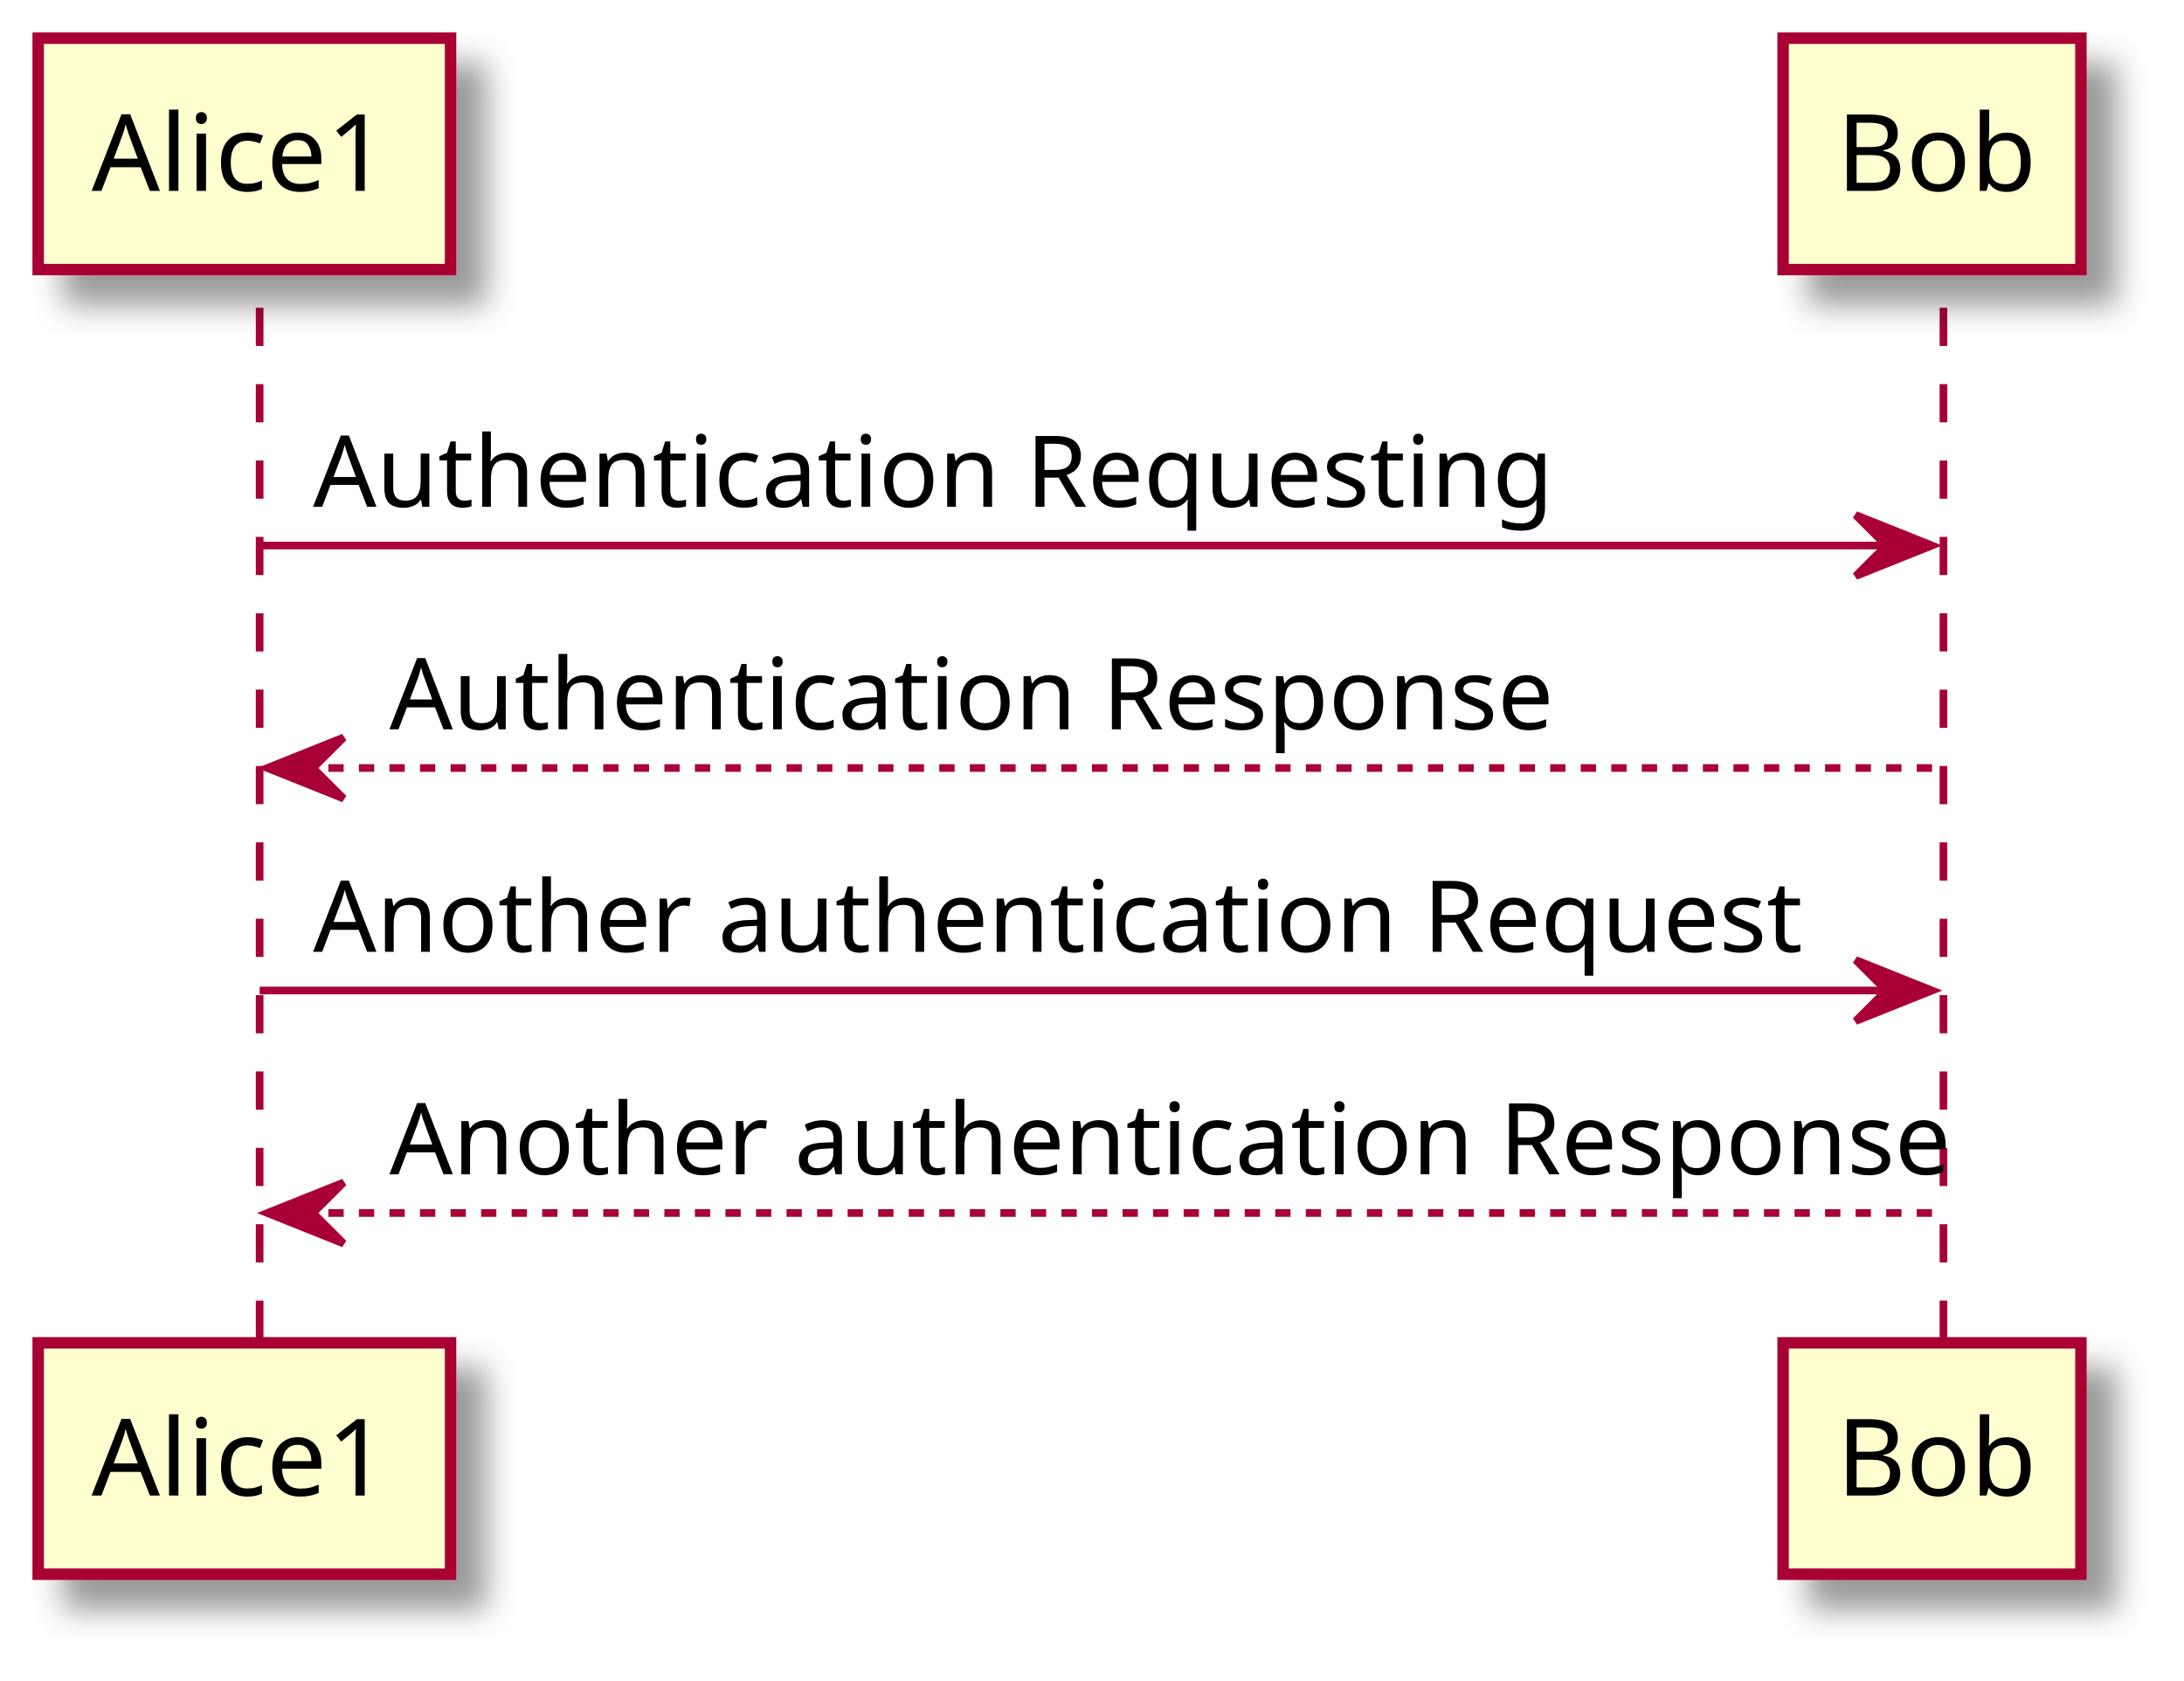
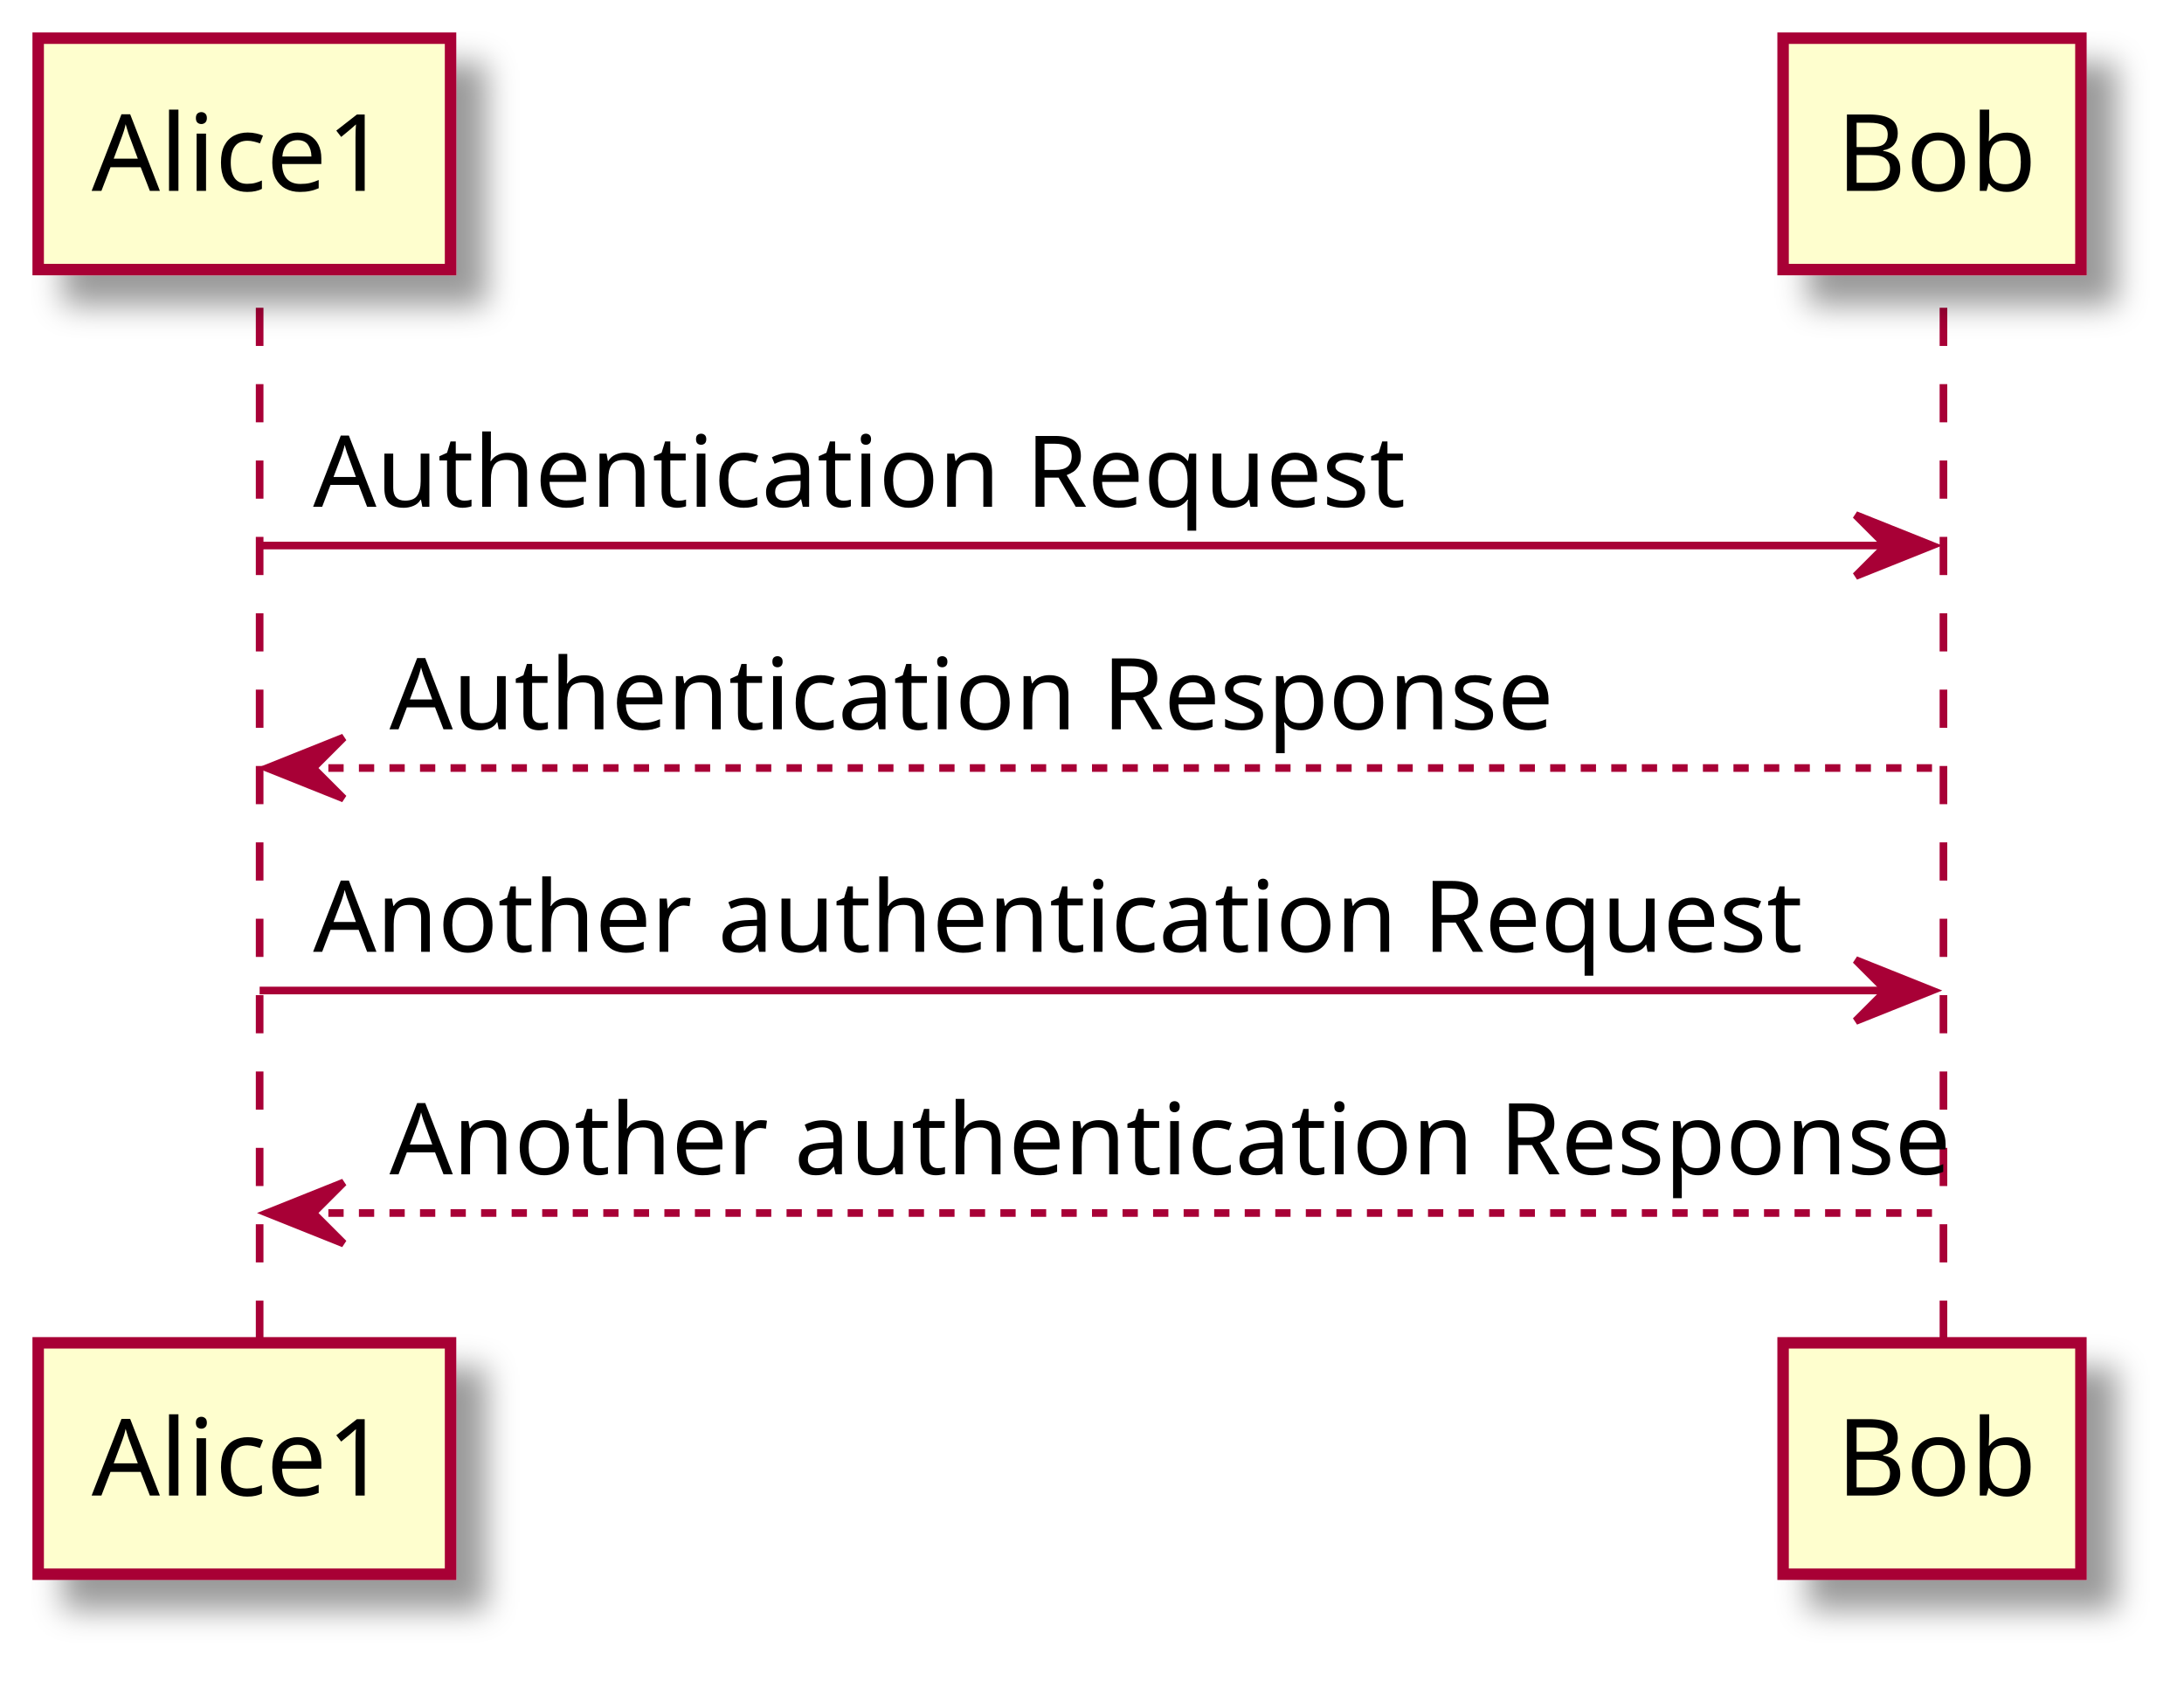
<svg xmlns="http://www.w3.org/2000/svg" contentScriptType="application/ecmascript" contentStyleType="text/css" height="220px" preserveAspectRatio="none" style="width:286px;height:220px;" version="1.1" viewBox="0 0 286 220" width="286px" zoomAndPan="magnify">
  <defs>
-     <filter height="300%" id="fpsqo59l15puh" width="300%" x="-1" y="-1">
+     <filter height="300%" id="fmo2yl29lzxnd" width="300%" x="-1" y="-1">
      <feGaussianBlur result="blurOut" stdDeviation="2.0" />
      <feColorMatrix in="blurOut" result="blurOut2" type="matrix" values="0 0 0 0 0 0 0 0 0 0 0 0 0 0 0 0 0 0 .4 0" />
      <feOffset dx="4.0" dy="4.0" in="blurOut2" result="blurOut3" />
      <feBlend in="SourceGraphic" in2="blurOut3" mode="normal" />
    </filter>
  </defs>
  <g>
    <line style="stroke:#A80036;stroke-width:1.0;stroke-dasharray:5.0,5.0;" x1="34" x2="34" y1="40.297" y2="176.828" />
    <line style="stroke:#A80036;stroke-width:1.0;stroke-dasharray:5.0,5.0;" x1="254.5" x2="254.5" y1="40.297" y2="176.828" />
-     <rect fill="#FEFECE" filter="url(#fpsqo59l15puh)" height="30.297" style="stroke:#A80036;stroke-width:1.5;" width="54" x="5" y="5" />
+     <rect fill="#FEFECE" filter="url(#fmo2yl29lzxnd)" height="30.297" style="stroke:#A80036;stroke-width:1.5;" width="54" x="5" y="5" />
    <text fill="#000000" font-family="sans-serif" font-size="14" lengthAdjust="spacingAndGlyphs" textLength="40" x="12" y="24.995">Alice1</text>
-     <rect fill="#FEFECE" filter="url(#fpsqo59l15puh)" height="30.297" style="stroke:#A80036;stroke-width:1.5;" width="54" x="5" y="175.828" />
+     <rect fill="#FEFECE" filter="url(#fmo2yl29lzxnd)" height="30.297" style="stroke:#A80036;stroke-width:1.5;" width="54" x="5" y="175.828" />
    <text fill="#000000" font-family="sans-serif" font-size="14" lengthAdjust="spacingAndGlyphs" textLength="40" x="12" y="195.823">Alice1</text>
-     <rect fill="#FEFECE" filter="url(#fpsqo59l15puh)" height="30.297" style="stroke:#A80036;stroke-width:1.5;" width="39" x="233.5" y="5" />
+     <rect fill="#FEFECE" filter="url(#fmo2yl29lzxnd)" height="30.297" style="stroke:#A80036;stroke-width:1.5;" width="39" x="233.5" y="5" />
    <text fill="#000000" font-family="sans-serif" font-size="14" lengthAdjust="spacingAndGlyphs" textLength="25" x="240.5" y="24.995">Bob</text>
-     <rect fill="#FEFECE" filter="url(#fpsqo59l15puh)" height="30.297" style="stroke:#A80036;stroke-width:1.5;" width="39" x="233.5" y="175.828" />
+     <rect fill="#FEFECE" filter="url(#fmo2yl29lzxnd)" height="30.297" style="stroke:#A80036;stroke-width:1.5;" width="39" x="233.5" y="175.828" />
    <text fill="#000000" font-family="sans-serif" font-size="14" lengthAdjust="spacingAndGlyphs" textLength="25" x="240.5" y="195.823">Bob</text>
    <polygon fill="#A80036" points="243,67.43,253,71.43,243,75.43,247,71.43" style="stroke:#A80036;stroke-width:1.0;" />
    <line style="stroke:#A80036;stroke-width:1.0;" x1="34" x2="249" y1="71.43" y2="71.43" />
-     <text fill="#000000" font-family="sans-serif" font-size="13" lengthAdjust="spacingAndGlyphs" textLength="155" x="41" y="66.364">Authentication Requesting</text>
+     <text fill="#000000" font-family="sans-serif" font-size="13" lengthAdjust="spacingAndGlyphs" textLength="137" x="41" y="66.364">Authentication Request</text>
    <polygon fill="#A80036" points="45,96.562,35,100.562,45,104.562,41,100.562" style="stroke:#A80036;stroke-width:1.0;" />
    <line style="stroke:#A80036;stroke-width:1.0;stroke-dasharray:2.0,2.0;" x1="39" x2="254" y1="100.562" y2="100.562" />
    <text fill="#000000" font-family="sans-serif" font-size="13" lengthAdjust="spacingAndGlyphs" textLength="147" x="51" y="95.497">Authentication Response</text>
    <polygon fill="#A80036" points="243,125.695,253,129.695,243,133.695,247,129.695" style="stroke:#A80036;stroke-width:1.0;" />
    <line style="stroke:#A80036;stroke-width:1.0;" x1="34" x2="249" y1="129.695" y2="129.695" />
    <text fill="#000000" font-family="sans-serif" font-size="13" lengthAdjust="spacingAndGlyphs" textLength="187" x="41" y="124.629">Another authentication Request</text>
    <polygon fill="#A80036" points="45,154.828,35,158.828,45,162.828,41,158.828" style="stroke:#A80036;stroke-width:1.0;" />
    <line style="stroke:#A80036;stroke-width:1.0;stroke-dasharray:2.0,2.0;" x1="39" x2="254" y1="158.828" y2="158.828" />
    <text fill="#000000" font-family="sans-serif" font-size="13" lengthAdjust="spacingAndGlyphs" textLength="197" x="51" y="153.762">Another authentication Response</text>
  </g>
</svg>
